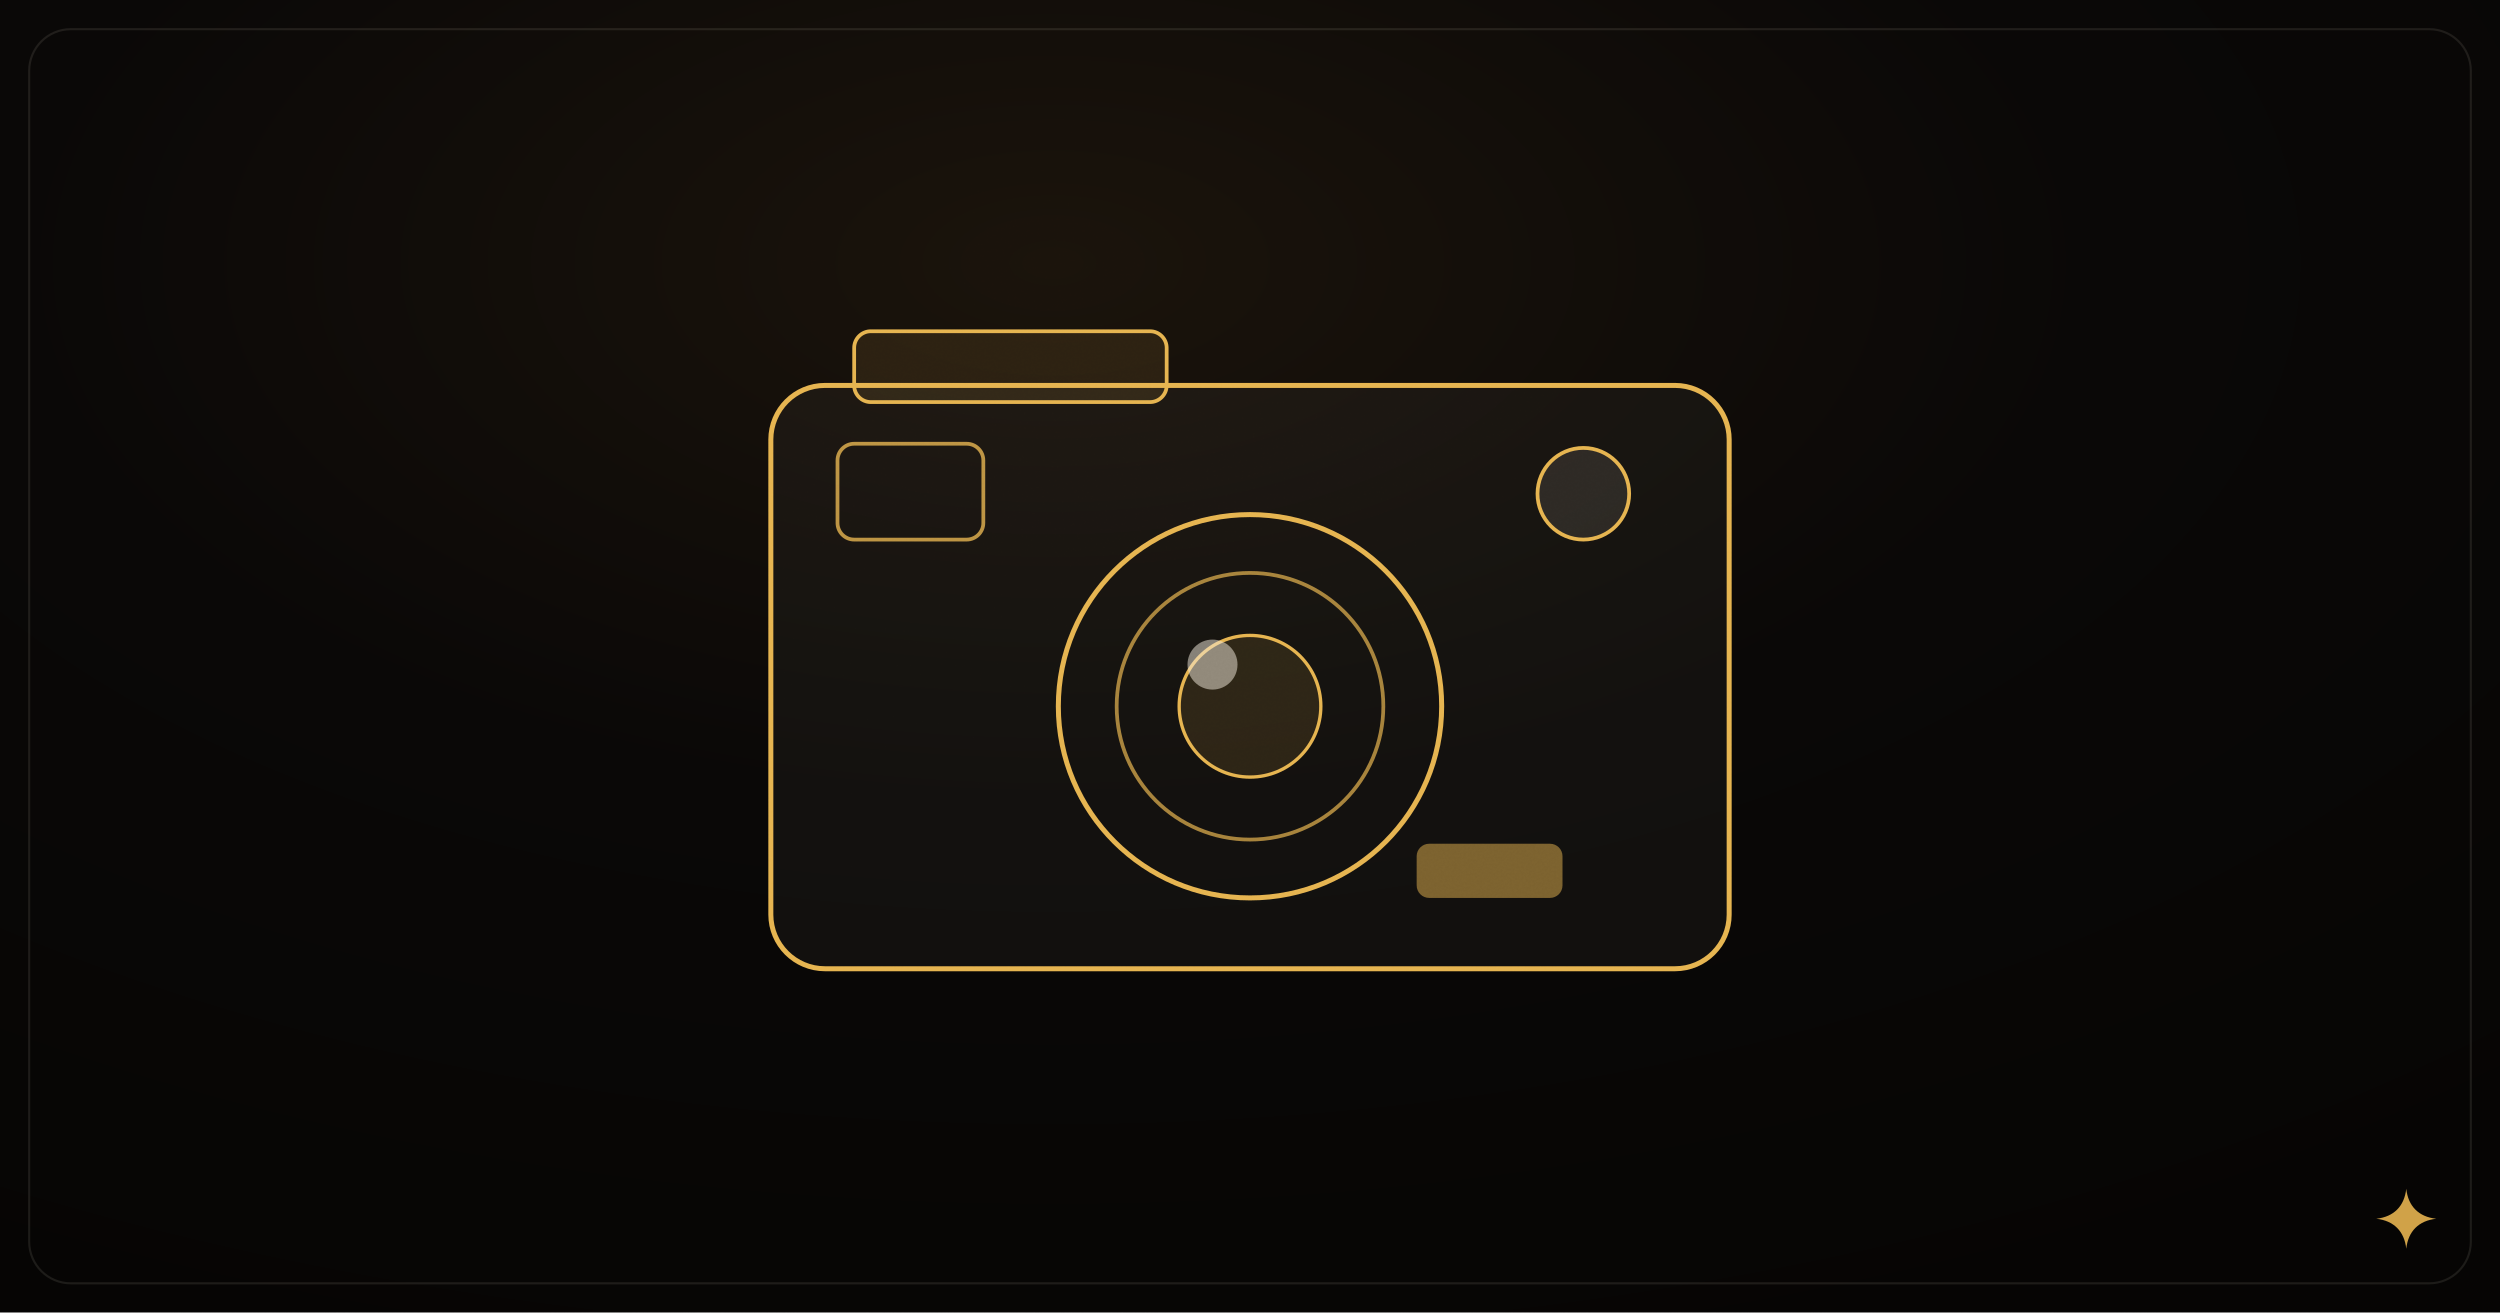
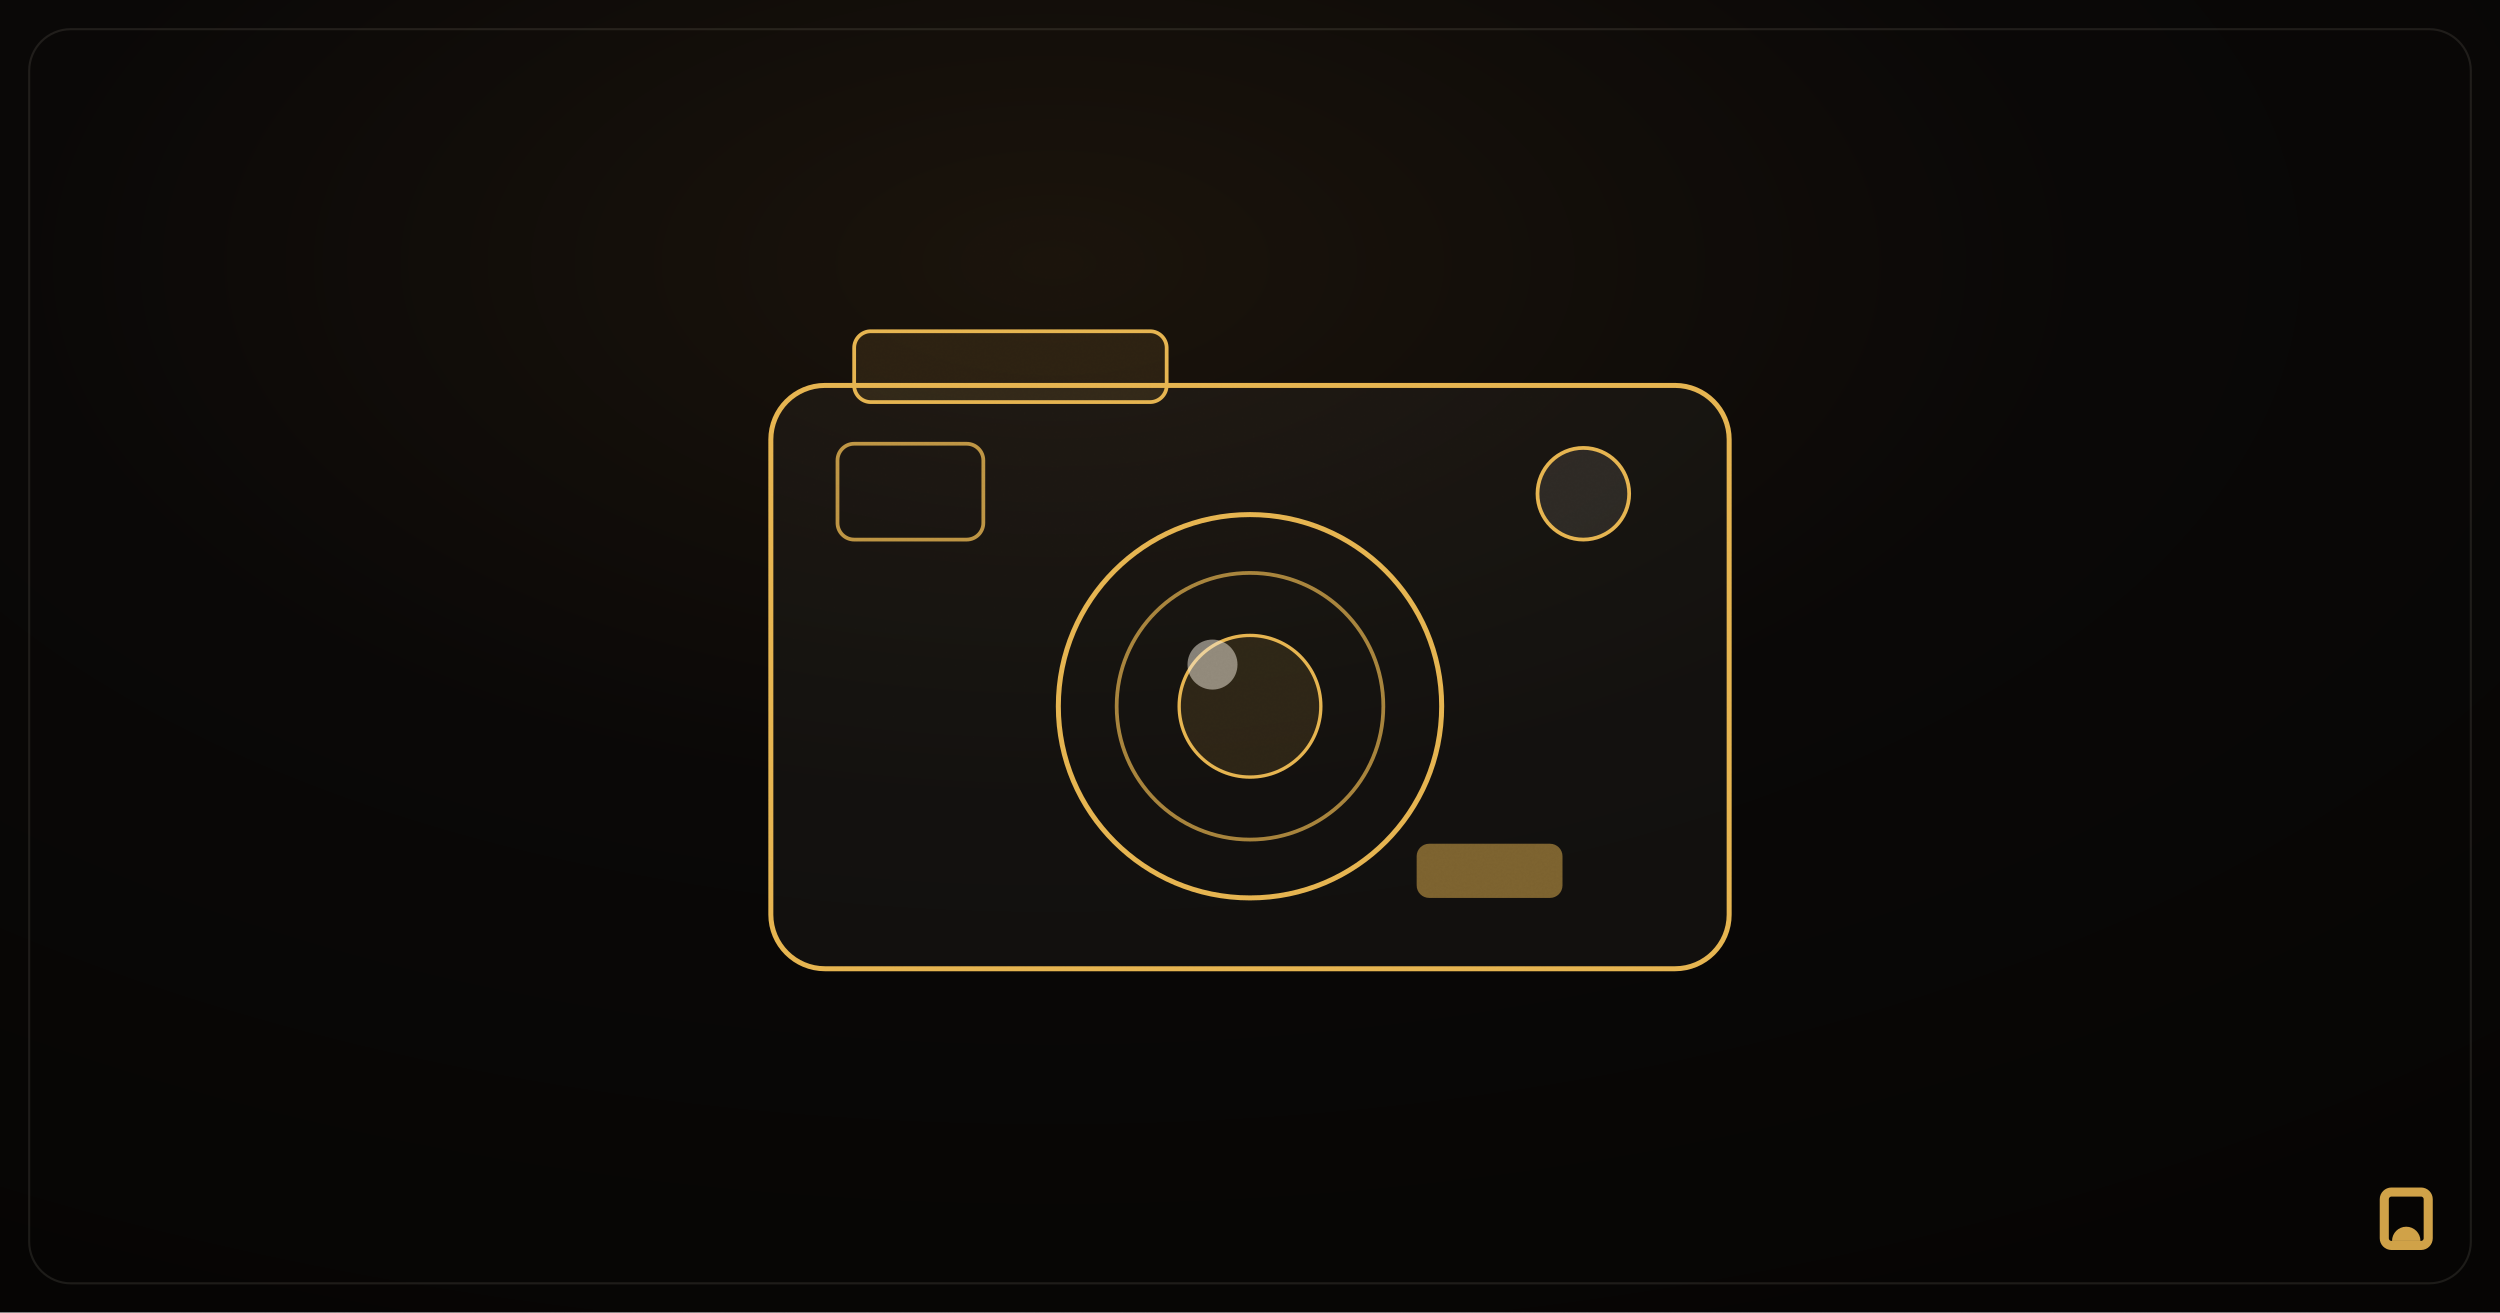
<svg xmlns="http://www.w3.org/2000/svg" viewBox="0 0 1200 630" width="1200" height="630" role="img">
  <defs>
    <radialGradient id="glow" cx="42.18%" cy="20%" r="90%">
      <stop offset="0%" stop-color="#1B140C" />
      <stop offset="46%" stop-color="#0A0807" />
      <stop offset="100%" stop-color="#060504" />
    </radialGradient>
    <radialGradient id="bloom" cx="50%" cy="50%" r="50%">
      <stop offset="0%" stop-color="#E6B450" stop-opacity="0.55" />
      <stop offset="55%" stop-color="#E6B450" stop-opacity="0.12" />
      <stop offset="100%" stop-color="#E6B450" stop-opacity="0" />
    </radialGradient>
    <linearGradient id="leak" x1="0" y1="0" x2="1" y2="1">
      <stop offset="0%" stop-color="#D9663C" stop-opacity="0.30" />
      <stop offset="40%" stop-color="#0A0807" stop-opacity="0.2" />
      <stop offset="100%" stop-color="#060504" stop-opacity="0.1" />
    </linearGradient>
    <linearGradient id="vgrain" x1="0" y1="0" x2="0" y2="1">
      <stop offset="0%" stop-color="#D9663C" stop-opacity="0.22" />
      <stop offset="60%" stop-color="#0A0807" />
      <stop offset="100%" stop-color="#060504" />
    </linearGradient>
    <filter id="grain">
      <feTurbulence type="fractalNoise" baseFrequency="0.9" numOctaves="2" stitchTiles="stitch" />
      <feColorMatrix type="saturate" values="0" />
    </filter>
  </defs>
  <rect x="0" y="0" width="1200" height="630" fill="url(#glow)" />
  <rect x="370" y="185" width="460" height="280" rx="26" fill="rgba(244,236,221,0.04)" stroke="#E6B450" stroke-width="2.4" opacity="1" />
  <rect x="410" y="159" width="150" height="34" rx="8" fill="rgba(230,180,80,0.10)" stroke="#E6B450" stroke-width="1.8" opacity="1" />
  <circle cx="600" cy="339" r="92" fill="none" stroke="#E6B450" stroke-width="2.4" opacity="1" />
  <circle cx="600" cy="339" r="64" fill="none" stroke="#E6B450" stroke-width="1.8" opacity="0.7" />
  <circle cx="600" cy="339" r="34" fill="rgba(230,180,80,0.12)" stroke="#E6B450" stroke-width="1.6" opacity="1" />
  <circle cx="582" cy="319" r="12" fill="#F4ECDD" opacity="0.5" />
  <rect x="402" y="213" width="70" height="46" rx="8" fill="none" stroke="#E6B450" stroke-width="1.8" opacity="0.8" />
  <circle cx="760" cy="237" r="22" fill="rgba(244,236,221,0.10)" stroke="#E6B450" stroke-width="1.8" opacity="1" />
  <rect x="680" y="405" width="70" height="26" rx="6" fill="#E6B450" opacity="0.5" />
  <rect x="0" y="0" width="1200" height="630" filter="url(#grain)" opacity="0.05" style="mix-blend-mode:overlay" />
  <rect x="14" y="14" width="1172" height="602" rx="20" fill="none" stroke="rgba(245,232,210,0.10)" stroke-width="1" />
  <g transform="translate(1140 570) scale(0.30)" opacity="0.9">
-     <path d="M50 2 C53 30 70 47 98 50 C70 53 53 70 50 98 C47 70 30 53 2 50 C30 47 47 30 50 2 Z" fill="#E6B450" />
+     <svg width="100" height="100" viewBox="0 0 560 660" fill="#E6B450">
+       <rect x="48" y="48" width="464" height="564" rx="76" fill="none" stroke="#E6B450" stroke-width="96" />
+       <path d="M130 564a150 150 0 0 1 300 0Z" />
+     </svg>
  </g>
</svg>
